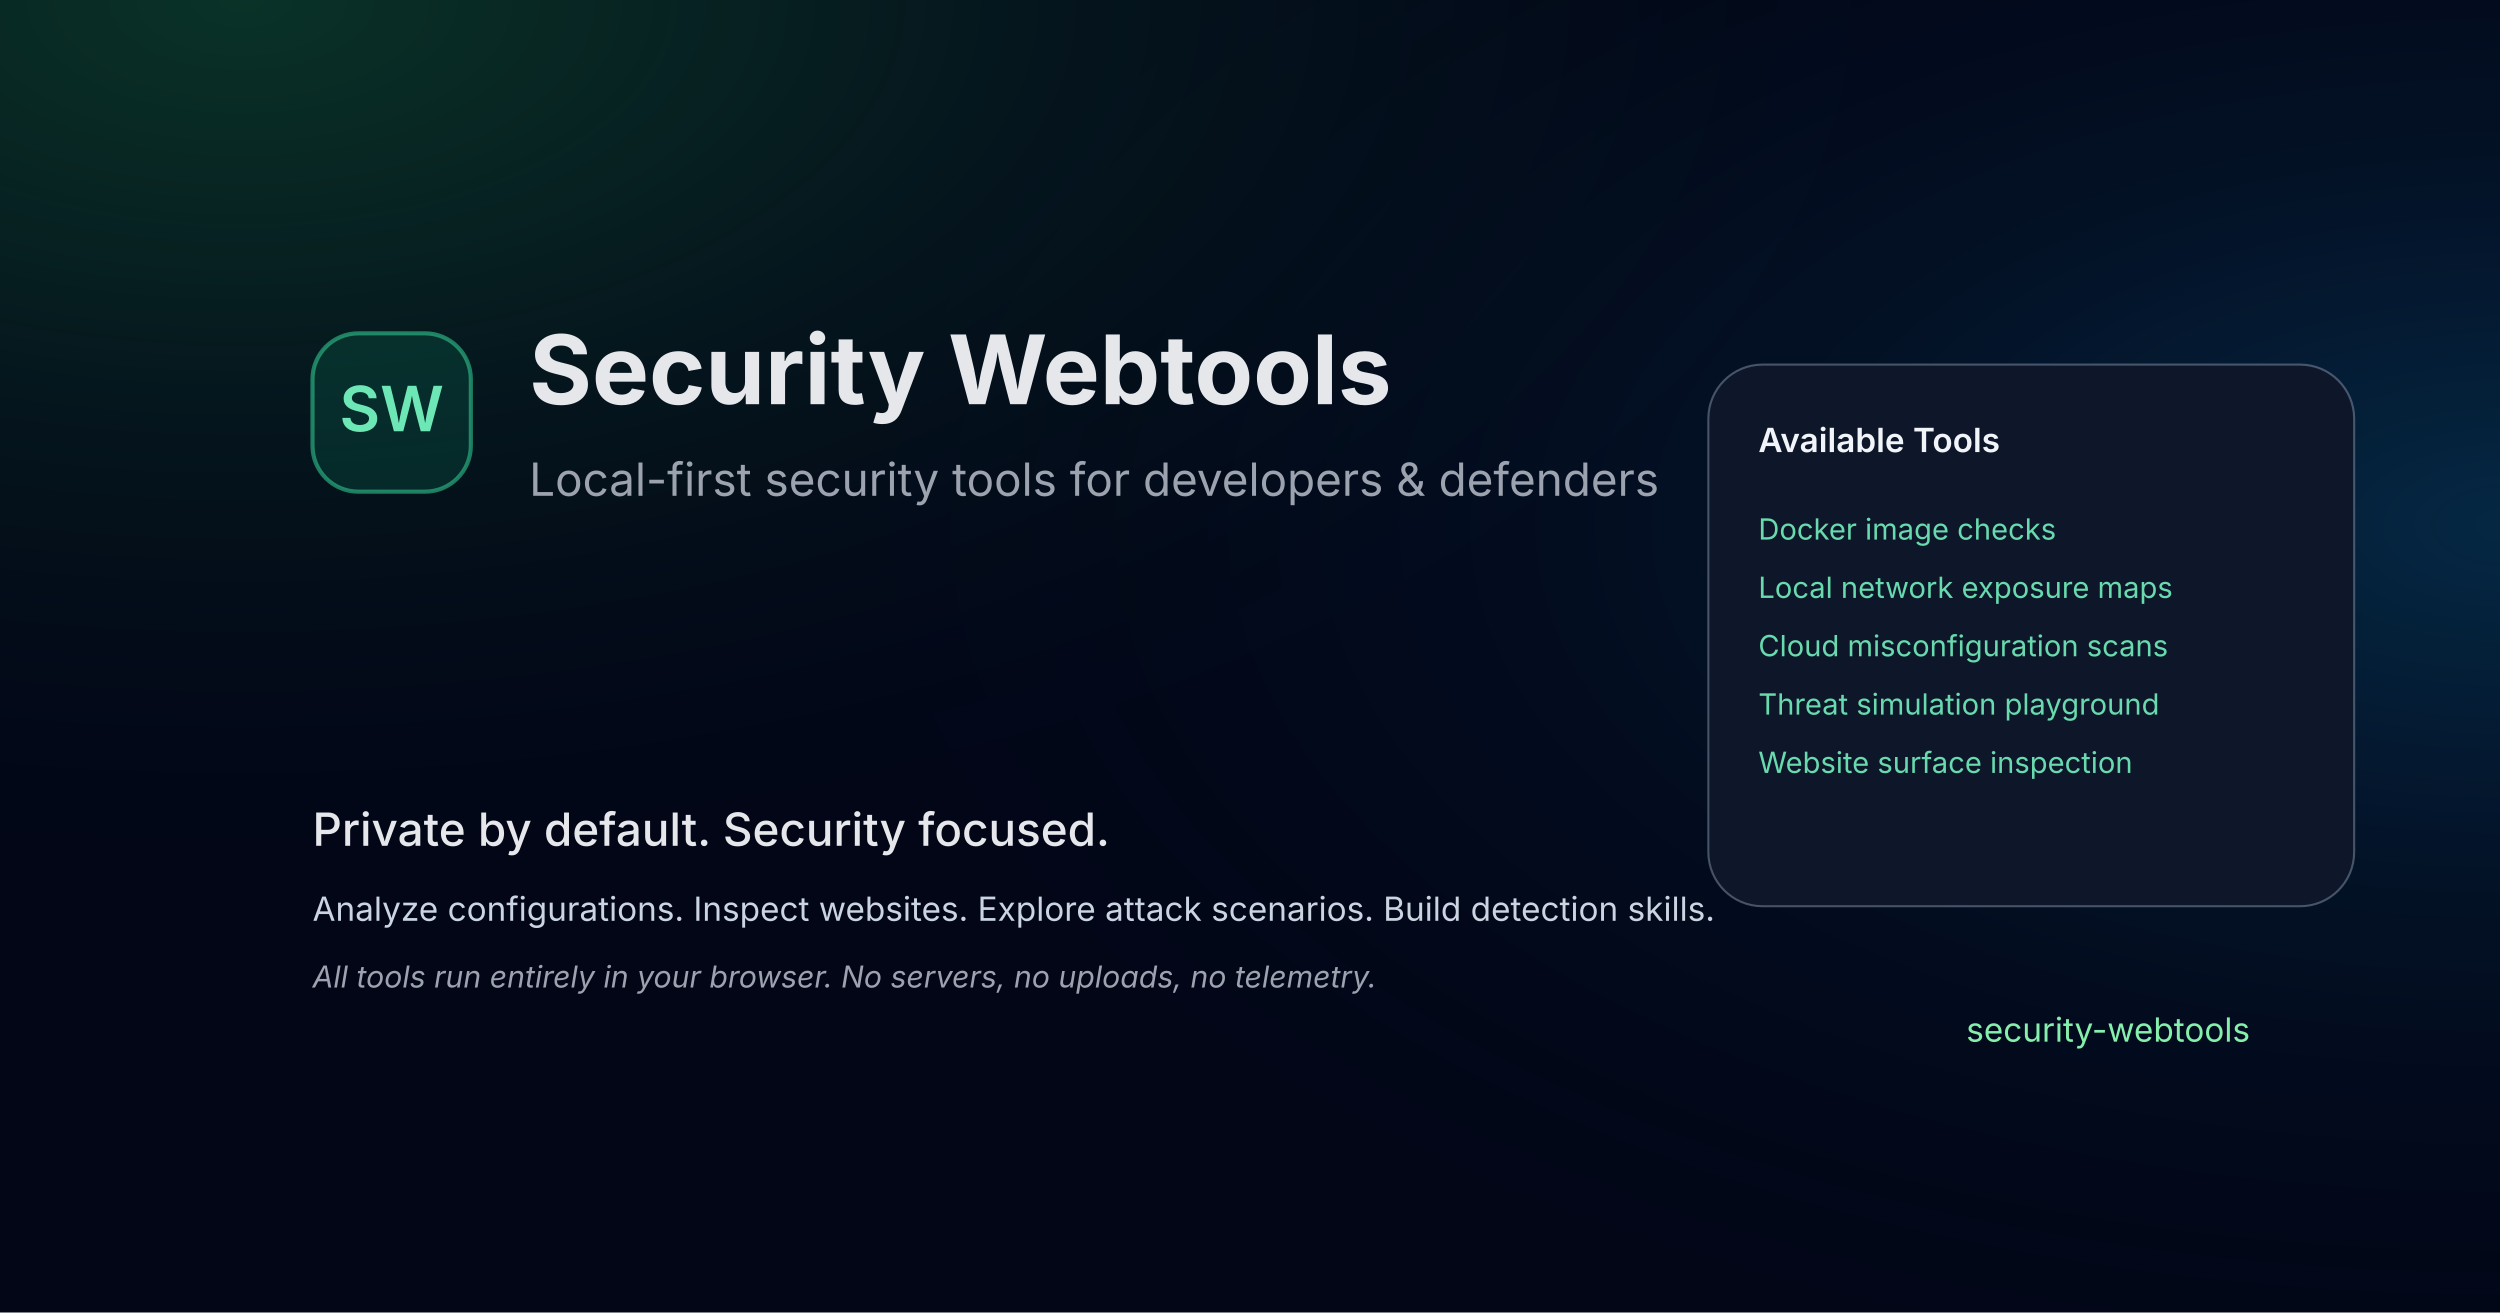
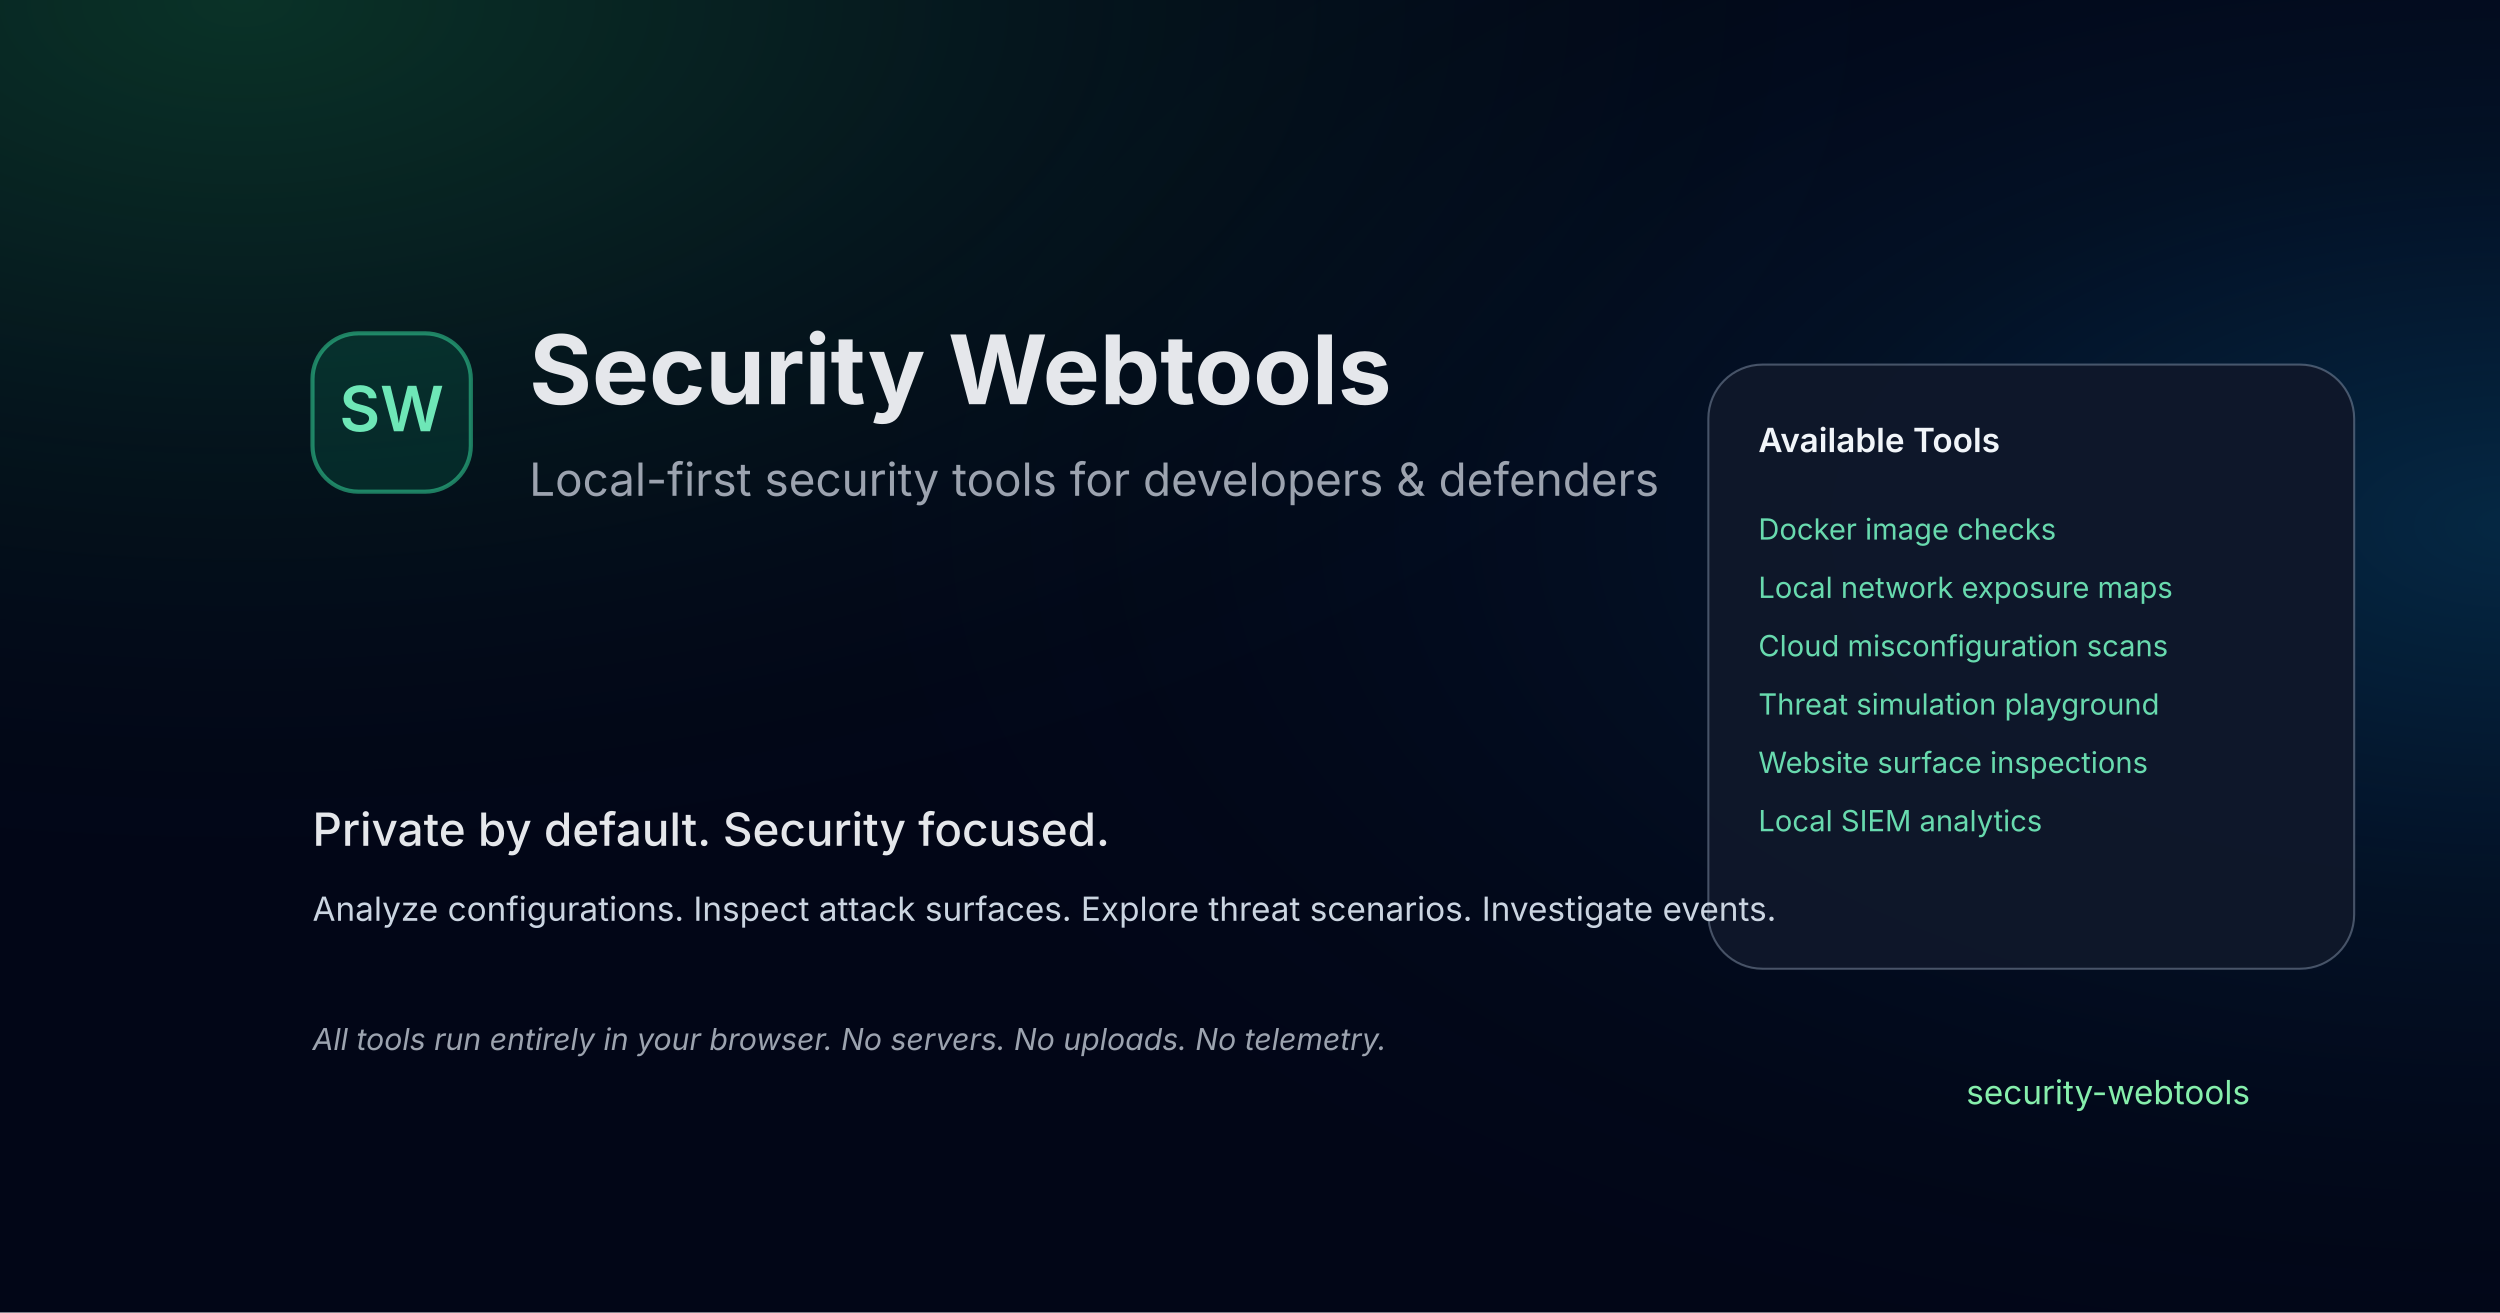
<svg xmlns="http://www.w3.org/2000/svg" width="1200" height="630" viewBox="0 0 1200 630" role="img" aria-labelledby="title desc">
  <defs>
    <linearGradient id="bgGradient" x1="0" y1="0" x2="1" y2="1">
      <stop offset="0%" stop-color="#020617" />
      <stop offset="50%" stop-color="#020617" />
      <stop offset="100%" stop-color="#020617" />
    </linearGradient>
    <radialGradient id="cornerGlow" cx="10%" cy="0%" r="70%">
      <stop offset="0%" stop-color="#22c55e" stop-opacity="0.23" />
      <stop offset="40%" stop-color="#22c55e" stop-opacity="0.10" />
      <stop offset="100%" stop-color="#020617" stop-opacity="0" />
    </radialGradient>
    <radialGradient id="sideGlow" cx="100%" cy="40%" r="70%">
      <stop offset="0%" stop-color="#0ea5e9" stop-opacity="0.21" />
      <stop offset="40%" stop-color="#0ea5e9" stop-opacity="0.07" />
      <stop offset="100%" stop-color="#020617" stop-opacity="0" />
    </radialGradient>
  </defs>
  <rect width="1200" height="630" fill="url(#bgGradient)" />
  <rect width="1200" height="630" fill="url(#cornerGlow)" />
  <rect width="1200" height="630" fill="url(#sideGlow)" />
  <g transform="translate(150 160)">
    <rect x="0" y="0" width="76" height="76" rx="22" fill="rgba(16,185,129,0.14)" stroke="rgba(52,211,153,0.55)" stroke-width="2" />
    <text x="38" y="47" text-anchor="middle" font-family="-apple-system, system-ui, BlinkMacSystemFont, 'SF Pro Text', 'Segoe UI', sans-serif" font-size="30" font-weight="600" fill="#6ee7b7">
      SW
    </text>
    <text x="104" y="34" font-family="-apple-system, system-ui, BlinkMacSystemFont, 'SF Pro Text', 'Segoe UI', sans-serif" font-size="46" font-weight="700" fill="#e5e7eb">
      Security Webtools
    </text>
    <text x="104" y="78" font-family="-apple-system, system-ui, BlinkMacSystemFont, 'SF Pro Text', 'Segoe UI', sans-serif" font-size="22" fill="#9ca3af">
      Local-first security tools for developers &amp; defenders
    </text>
  </g>
  <g transform="translate(820 175)">
-     <rect x="0" y="0" width="310" height="260" rx="26" fill="rgba(15,23,42,0.96)" stroke="rgba(148,163,184,0.45)" stroke-width="1" />
+     <rect x="0" y="0" width="310" height="290" rx="26" fill="rgba(15,23,42,0.96)" stroke="rgba(148,163,184,0.45)" stroke-width="1" />
    <text x="24" y="42" font-family="-apple-system, system-ui, BlinkMacSystemFont, 'SF Pro Text', 'Segoe UI', sans-serif" font-size="16" font-weight="600" fill="#f1f5f9">
      Available Tools
    </text>
    <text x="24" y="84" font-size="14" fill="#6ee7b7" fill-opacity="0.94" font-family="-apple-system, system-ui, BlinkMacSystemFont, 'SF Pro Text', 'Segoe UI', sans-serif">
      Docker image checks
    </text>
    <text x="24" y="112" font-size="14" fill="#6ee7b7" fill-opacity="0.94" font-family="-apple-system, system-ui, BlinkMacSystemFont, 'SF Pro Text', 'Segoe UI', sans-serif">
      Local network exposure maps
    </text>
    <text x="24" y="140" font-size="14" fill="#6ee7b7" fill-opacity="0.94" font-family="-apple-system, system-ui, BlinkMacSystemFont, 'SF Pro Text', 'Segoe UI', sans-serif">
      Cloud misconfiguration scans
    </text>
    <text x="24" y="168" font-size="14" fill="#6ee7b7" fill-opacity="0.94" font-family="-apple-system, system-ui, BlinkMacSystemFont, 'SF Pro Text', 'Segoe UI', sans-serif">
      Threat simulation playground
    </text>
    <text x="24" y="196" font-size="14" fill="#6ee7b7" fill-opacity="0.94" font-family="-apple-system, system-ui, BlinkMacSystemFont, 'SF Pro Text', 'Segoe UI', sans-serif">
-       Website surface inspection
+       Website surface inspections
+     </text>
+     <text x="24" y="224" font-size="14" fill="#6ee7b7" fill-opacity="0.94" font-family="-apple-system, system-ui, BlinkMacSystemFont, 'SF Pro Text', 'Segoe UI', sans-serif">
+       Local SIEM analytics
    </text>
  </g>
  <g transform="translate(150 370)">
    <text x="0" y="36" font-family="-apple-system, system-ui, BlinkMacSystemFont, 'SF Pro Text', 'Segoe UI', sans-serif" font-size="22" font-weight="500" fill="#e5e7eb">
      Private by default. Security focused.
    </text>
    <text x="0" y="72" font-family="-apple-system, system-ui, BlinkMacSystemFont, 'SF Pro Text', 'Segoe UI', sans-serif" font-size="16" fill="#cbd5e1">
-       Analyze configurations. Inspect websites. Explore attack scenarios. Build detection skills.
+         Analyze configurations. Inspect attack surfaces. Explore threat scenarios. Investigate events.
    </text>
-     <text x="0" y="104" font-family="-apple-system, system-ui, BlinkMacSystemFont, 'SF Pro Text', 'Segoe UI', sans-serif" font-size="14.5" fill="#9ca3af" font-style="italic">
-       All tools run entirely in your browser. No servers, no uploads, no telemetry.
+     <text x="0" y="134" font-family="-apple-system, system-ui, BlinkMacSystemFont, 'SF Pro Text', 'Segoe UI', sans-serif" font-size="14.5" fill="#9ca3af" font-style="italic">
+       All tools run entirely in your browser. No servers. No uploads. No telemetry.
    </text>
  </g>
-   <text x="1080" y="500" text-anchor="end" font-family="-apple-system, system-ui, BlinkMacSystemFont, 'SF Pro Text', 'Segoe UI', sans-serif" font-size="16" fill="#86efac">
+   <text x="1080" y="530" text-anchor="end" font-family="-apple-system, system-ui, BlinkMacSystemFont, 'SF Pro Text', 'Segoe UI', sans-serif" font-size="16" fill="#86efac">
    security-webtools
  </text>
</svg>
